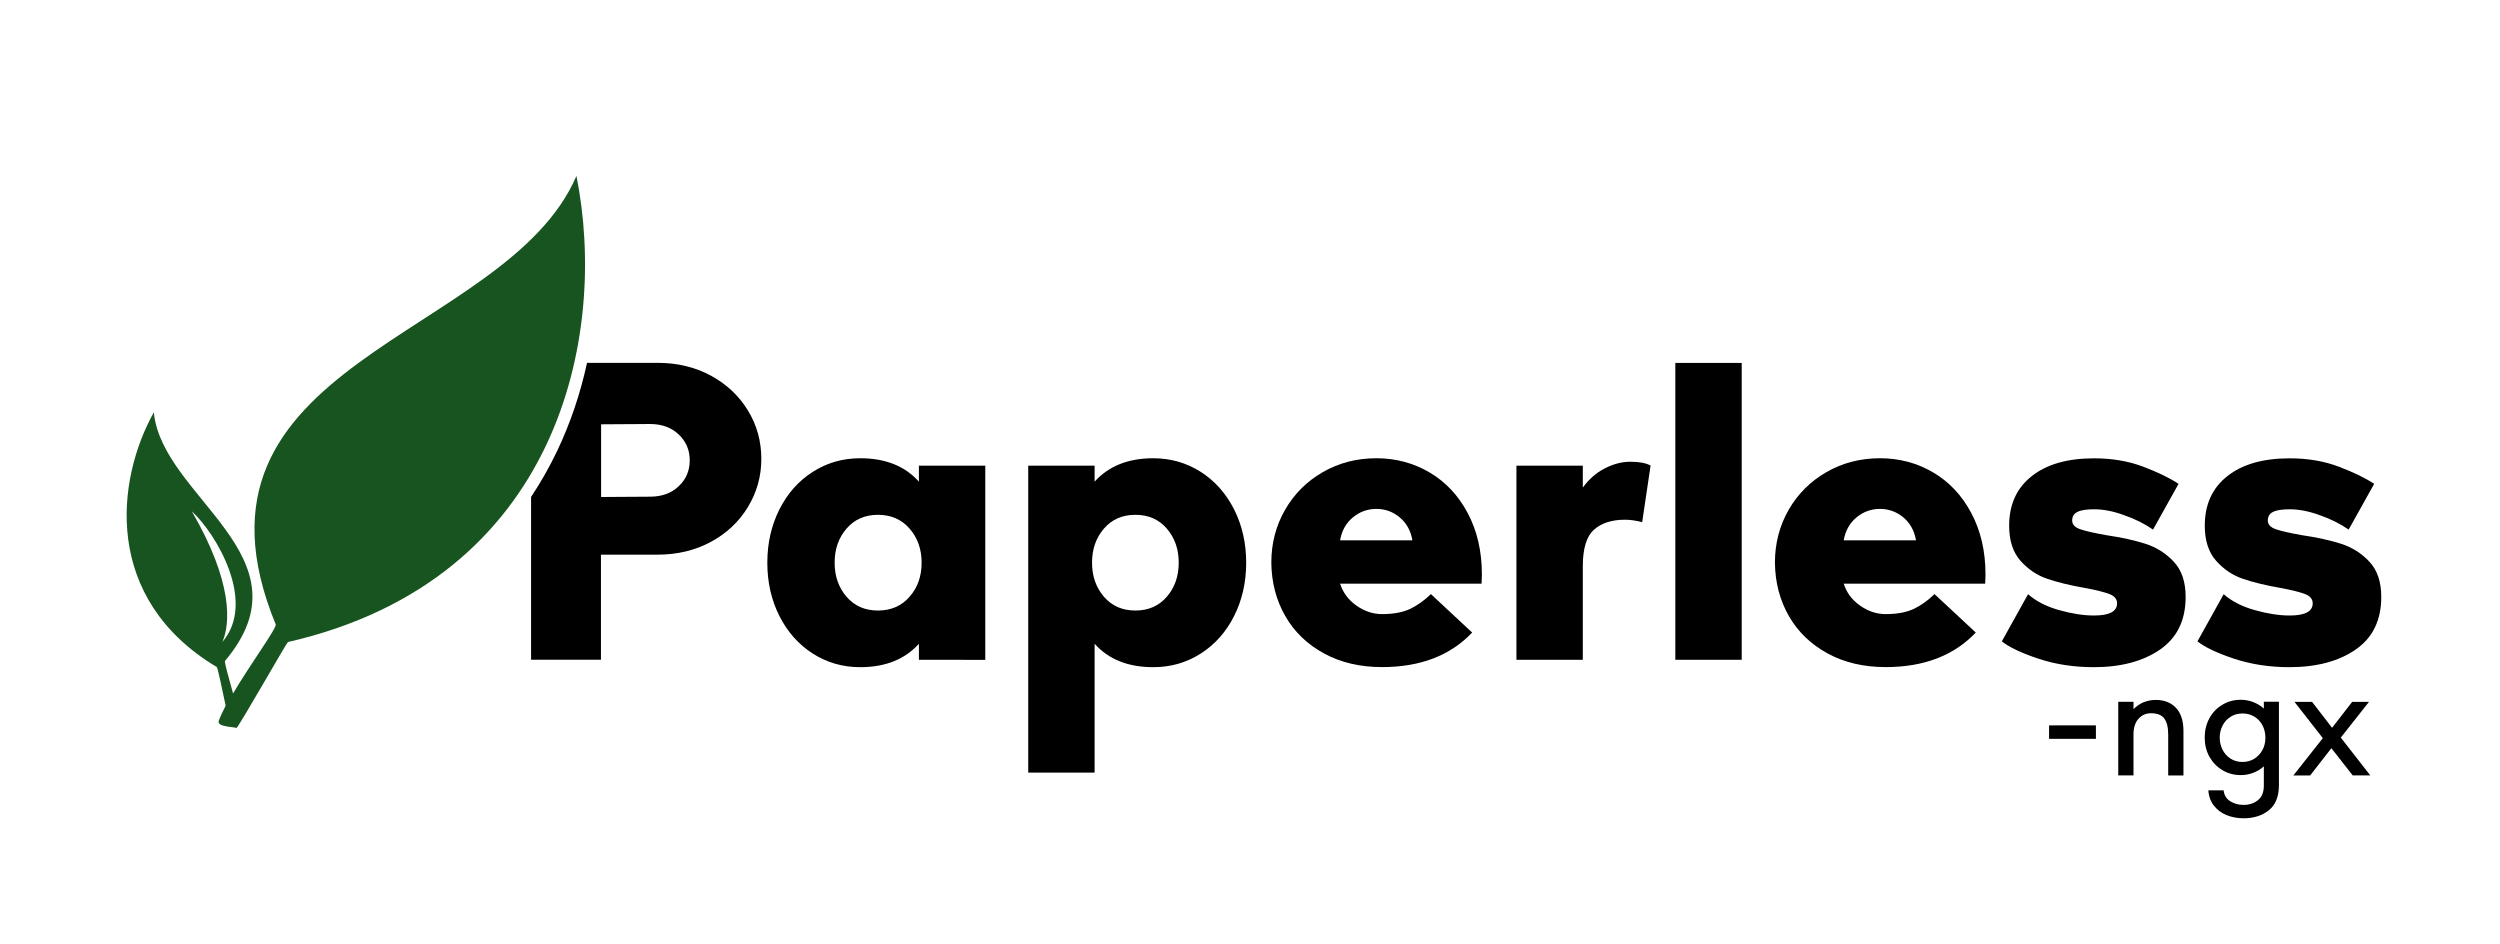
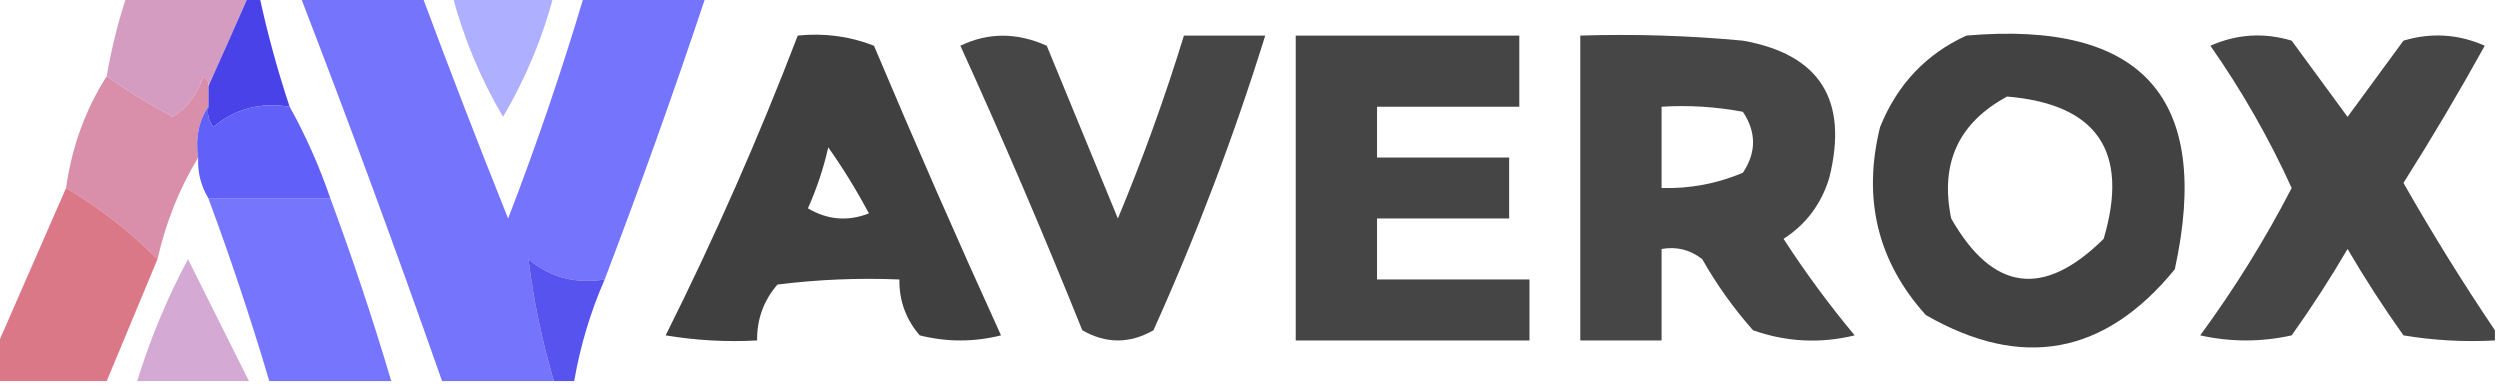
- <svg xmlns="http://www.w3.org/2000/svg" version="1.1" id="Layer_1" x="0px" y="0px" viewBox="0 0 3212.8 1212.8" style="enable-background:new 0 0 3212.8 1212.8;" xml:space="preserve">
-   <style type="text/css">
- 	.st0{fill:#17541F;}
- </style>
-   <path d="M1180.9,847.9v-20.6c-18,20-43.1,30.1-75.4,30.1c-22.4,0-42.8-5.8-61-17.5c-18.3-11.7-32.5-27.8-42.9-48.3  c-10.3-20.5-15.5-43.3-15.5-68.4c0-25.1,5.2-48,15.5-68.5s24.6-36.6,42.9-48.3s38.6-17.5,61-17.5c32.3,0,57.5,10,75.4,30.1v-20.6  h85.3V848L1180.9,847.9L1180.9,847.9z M1184.4,723.1c0-17.4-5.2-31.9-15.5-43.8c-10.3-11.8-23.9-17.7-40.6-17.7  c-16.8,0-30.2,5.9-40.4,17.7c-10.2,11.8-15.3,26.4-15.3,43.8c0,17.4,5.1,31.9,15.3,43.8c10.2,11.8,23.6,17.7,40.4,17.7  s30.3-5.9,40.6-17.7C1179.3,755.1,1184.4,740.5,1184.4,723.1z" />
-   <path d="M1543.1,606.4c18.3,11.7,32.5,27.8,42.9,48.3c10.3,20.5,15.5,43.3,15.5,68.5c0,25.1-5.2,48-15.5,68.4  c-10.3,20.5-24.6,36.6-42.9,48.3s-38.6,17.5-61,17.5c-32.3,0-57.5-10-75.4-30.1v165.6h-85.3V598.4h85.3V619  c18-20,43.1-30.1,75.4-30.1C1504.5,588.9,1524.8,594.8,1543.1,606.4z M1514.8,723.1c0-17.4-5.1-31.9-15.3-43.8  c-10.2-11.8-23.6-17.7-40.4-17.7s-30.2,5.9-40.4,17.7c-10.2,11.8-15.3,26.4-15.3,43.8c0,17.4,5.1,31.9,15.3,43.8  c10.2,11.8,23.6,17.7,40.4,17.7s30.2-5.9,40.4-17.7C1509.7,755.1,1514.8,740.5,1514.8,723.1z" />
-   <path d="M1838.9,763.5l53,49.4c-28.1,29.6-66.7,44.4-115.8,44.4c-28.1,0-53-5.8-74.5-17.5s-38.2-27.7-49.8-48  c-11.7-20.3-17.7-43.2-18-68.7c0-24.8,5.9-47.5,17.7-68c11.8-20.5,28.1-36.7,48.7-48.5s43.5-17.7,68.7-17.7  c24.8,0,47.6,6.1,68.2,18.2c20.6,12.1,37,29.5,49.1,52.3c12.1,22.7,18.2,49.1,18.2,79l-0.4,11.7h-181.8  c3.6,11.4,10.5,20.7,20.9,28.1c10.3,7.3,21.3,11,33,11c14.4,0,26.3-2.2,35.7-6.5C1821.1,778.3,1830.2,771.9,1838.9,763.5z   M1722.2,694.4h92.9c-2.1-12.3-7.5-22.1-16.2-29.4c-8.7-7.3-18.7-11-30.1-11s-21.5,3.7-30.3,11S1724.3,682.1,1722.2,694.4z" />
-   <path d="M2034.1,626.6c7.8-10.8,17.2-19,28.3-24.7s22-8.5,32.8-8.5c11.4,0,20,1.6,26,4.9l-10.8,72.7c-8.4-2.1-15.7-3.1-22-3.1  c-17.1,0-30.4,4.3-39.9,12.8c-9.6,8.5-14.4,24.2-14.4,46.9v120.3h-85.3V598.4h85.3V626.6L2034.1,626.6z" />
-   <path d="M2238.3,466.4v381.5H2153V466.4H2238.3z" />
-   <path d="M2486.1,763.5l53,49.4c-28.1,29.6-66.7,44.4-115.8,44.4c-28.1,0-53-5.8-74.5-17.5s-38.2-27.7-49.8-48  c-11.7-20.3-17.7-43.2-18-68.7c0-24.8,5.9-47.5,17.7-68s28.1-36.7,48.7-48.5c20.6-11.8,43.5-17.7,68.7-17.7  c24.8,0,47.6,6.1,68.2,18.2c20.6,12.1,37,29.5,49.1,52.3c12.1,22.7,18.2,49.1,18.2,79l-0.4,11.7h-181.8  c3.6,11.4,10.5,20.7,20.9,28.1c10.3,7.3,21.3,11,33,11c14.4,0,26.3-2.2,35.7-6.5C2468.4,778.3,2477.4,771.9,2486.1,763.5z   M2369.4,694.4h92.9c-2.1-12.3-7.5-22.1-16.2-29.4c-8.7-7.3-18.7-11-30.1-11s-21.5,3.7-30.3,11  C2377,672.3,2371.5,682.1,2369.4,694.4z" />
-   <path d="M2691.2,654.5c-9.9,0-17.1,1.1-21.5,3.4c-4.5,2.2-6.7,5.9-6.7,11s3.4,8.8,10.3,11.2c6.9,2.4,18,4.9,33.2,7.6  c20,3,37,6.7,50.9,11.2s26,12.1,36.1,22.9c10.2,10.8,15.3,25.9,15.3,45.3c0,29.9-10.9,52.4-32.8,67.6  c-21.8,15.1-50.3,22.7-85.3,22.7c-25.7,0-49.5-3.7-71.4-11c-21.8-7.3-37.4-14.7-46.7-22.2l33.7-60.6c10.2,9,23.4,15.8,39.7,20.4  c16.3,4.6,31.3,7,45.1,7c19.7,0,29.6-5.2,29.6-15.7c0-5.4-3.3-9.4-9.9-11.9c-6.6-2.5-17.2-5.2-31.9-7.9c-18.9-3.3-34.9-7.2-48-11.7  c-13.2-4.5-24.6-12.2-34.3-23.1c-9.7-10.9-14.6-26-14.6-45.1c0-27.2,9.7-48.5,29-63.7c19.3-15.3,46-22.9,80.1-22.9  c23.3,0,44.4,3.6,63.3,10.8c18.9,7.2,34,14.5,45.3,22l-32.8,58.8c-10.8-7.5-23.2-13.7-37.3-18.6  C2715.8,656.9,2702.9,654.5,2691.2,654.5z" />
-   <path d="M2942.6,654.5c-9.9,0-17.1,1.1-21.5,3.4c-4.5,2.2-6.7,5.9-6.7,11s3.4,8.8,10.3,11.2c6.9,2.4,18,4.9,33.2,7.6  c20,3,37,6.7,50.9,11.2s26,12.1,36.1,22.9c10.2,10.8,15.3,25.9,15.3,45.3c0,29.9-10.9,52.4-32.8,67.6  c-21.8,15.1-50.3,22.7-85.3,22.7c-25.7,0-49.5-3.7-71.4-11c-21.8-7.3-37.4-14.7-46.7-22.2l33.7-60.6c10.2,9,23.4,15.8,39.7,20.4  c16.3,4.6,31.3,7,45.1,7c19.8,0,29.6-5.2,29.6-15.7c0-5.4-3.3-9.4-9.9-11.9c-6.6-2.5-17.2-5.2-31.9-7.9c-18.9-3.3-34.9-7.2-48-11.7  c-13.2-4.5-24.6-12.2-34.3-23.1s-14.6-26-14.6-45.1c0-27.2,9.7-48.5,29-63.7c19.3-15.3,46-22.9,80.1-22.9c23.3,0,44.4,3.6,63.3,10.8  c18.9,7.2,34,14.5,45.3,22l-32.8,58.8c-10.8-7.5-23.2-13.7-37.3-18.6C2967.1,656.9,2954.2,654.5,2942.6,654.5z" />
+ <svg xmlns="http://www.w3.org/2000/svg" version="1.1" width="246px" height="38px" style="shape-rendering:geometricPrecision; text-rendering:geometricPrecision; image-rendering:optimizeQuality; fill-rule:evenodd; clip-rule:evenodd">
  <g>
-     <path d="M2633.3,932.2h60.2v17.3h-60.2V932.2z" />
-     <path d="M2754.5,902.6c4.9-2,10.2-3.1,16-3.1c10.9,0,19.5,3.4,25.9,10.2s9.6,16.7,9.6,29.6v57.3h-19.6V944c0-9.3-1.7-16.2-5.1-20.7   c-3.4-4.5-9.1-6.7-17-6.7c-6.5,0-11.8,2.4-16.1,7.1c-4.3,4.8-6.4,11.5-6.4,20.2v52.6h-19.6v-94.6h19.6v9.5   C2745.5,907.6,2749.7,904.6,2754.5,902.6z" />
-     <path d="M2915.6,1041.4c-8.6,6.8-19.4,10.2-32.3,10.2c-7.9,0-15.2-1.4-21.9-4.1s-12.1-6.8-16.3-12.2c-4.2-5.4-6.6-11.9-7.1-19.6   h19.6c0.7,6.1,3.5,10.8,8.4,13.9c4.9,3.2,10.7,4.8,17.4,4.8c7,0,13.1-2,18.2-6c5.1-4,7.7-10.3,7.7-18.9v-24.7   c-3.6,3.4-8,6.2-13.3,8.2c-5.2,2.1-10.7,3.1-16.3,3.1c-8.7,0-16.6-2.1-23.7-6.4c-7.1-4.3-12.6-10-16.7-17.3c-4-7.3-6-15.5-6-24.6   s2-17.3,6-24.7s9.6-13.2,16.7-17.4c7.1-4.3,15-6.4,23.7-6.4c5.7,0,11.1,1,16.3,3.1s9.6,4.8,13.3,8.2v-8.8h19.4v107.8   C2928.5,1024.1,2924.2,1034.6,2915.6,1041.4z M2907.5,963.9c2.6-4.7,3.8-10,3.8-15.9s-1.3-11.2-3.8-16c-2.6-4.8-6.1-8.5-10.5-11.1   c-4.5-2.7-9.5-4-15.1-4c-5.8,0-10.9,1.4-15.4,4.3c-4.5,2.8-7.9,6.6-10.3,11.4c-2.4,4.8-3.6,9.9-3.6,15.5c0,5.4,1.2,10.5,3.6,15.3   c2.4,4.8,5.8,8.6,10.3,11.5s9.6,4.3,15.4,4.3c5.6,0,10.6-1.4,15.1-4.1C2901.4,972.3,2904.9,968.6,2907.5,963.9z" />
-     <path d="M2968.8,996.6h-21.6l37.9-48l-36.4-46.6h22.6l25.7,33.3l25.8-33.3h21.6l-36.2,45.9l37.9,48.6h-22.6l-27.4-35L2968.8,996.6z   " />
+     <path style="opacity:0.888" fill="#6363fd" d="M 29.5,-0.5 C 33.5,-0.5 37.5,-0.5 41.5,-0.5C 44.227,6.844 47.06,14.177 50,21.5C 52.8,14.241 55.3,6.907 57.5,-0.5C 61.5,-0.5 65.5,-0.5 69.5,-0.5C 66.362,8.914 63.029,18.247 59.5,27.5C 56.606,27.958 54.106,27.291 52,25.5C 52.495,29.508 53.329,33.508 54.5,37.5C 50.833,37.5 47.167,37.5 43.5,37.5C 39.029,24.752 34.362,12.085 29.5,-0.5 Z" />
  </g>
-   <path d="M961.1,527.4c-11.5-18.9-27.4-33.7-47.6-44.7c-20.2-10.9-43-16.4-68.5-16.4h-90.6c-8.6,39.6-21.3,77.2-38,112.4  c-10,21-21.3,41-33.9,59.9v209.2h89.8v-135H845c25.4,0,48.3-5.5,68.5-16.4s36.1-25.8,47.6-44.7s17.3-39.5,17.3-61.9  C978.4,567.1,972.7,546.3,961.1,527.4z M872.3,624.8c-9.4,9-21.8,13.5-37,13.5l-62.8,0.4v-93.4l62.8-0.4c15.3,0,27.6,4.5,37,13.5  s14.1,20,14.1,33.2C886.4,604.8,881.7,615.9,872.3,624.8z" />
-   <path class="st0" d="M290,906.9c-3.5-16.5-10.4-49.6-11.3-49.6c-147.1-88-129.7-240.3-81-327.4c10.4,109.7,204.6,185.4,91.4,319.5  c-0.9,1.7,5.2,22.6,10.4,41.8c22.6-38.3,56.6-84.4,54.8-88.8C215,462.9,650.3,436.8,740.8,226.1c40.9,203.7-20.9,518.9-370.8,599  c-1.7,0.9-63.5,109.7-66.2,110.6c0-1.7-26.1-0.9-22.6-9.6C283.1,920.8,286.5,913.9,290,906.9L290,906.9z M285.7,825.1  c44.4-51.4-7.8-139.3-39.2-168C299.6,748.4,296.1,801.5,285.7,825.1L285.7,825.1z" />
+   <g>
+     <path style="opacity:0.788" fill="#9999ff" d="M 44.5,-0.5 C 47.833,-0.5 51.167,-0.5 54.5,-0.5C 53.386,3.728 51.72,7.728 49.5,11.5C 47.286,7.738 45.62,3.738 44.5,-0.5 Z" />
+   </g>
+   <g>
+     <path style="opacity:0.89" fill="#d090ba" d="M 12.5,-0.5 C 16.5,-0.5 20.5,-0.5 24.5,-0.5C 23.15,2.572 21.817,5.572 20.5,8.5C 20.565,8.062 20.399,7.728 20,7.5C 19.477,9.223 18.477,10.556 17,11.5C 14.702,10.273 12.535,8.94 10.5,7.5C 10.963,4.779 11.63,2.112 12.5,-0.5 Z" />
+   </g>
+   <g>
+     <path style="opacity:0.884" fill="#272827" d="M 78.5,3.5 C 81.119,3.232 83.619,3.565 86,4.5C 90.038,14.074 94.204,23.574 98.5,33C 95.833,33.667 93.167,33.667 90.5,33C 89.139,31.416 88.472,29.582 88.5,27.5C 84.486,27.334 80.486,27.501 76.5,28C 75.139,29.584 74.472,31.418 74.5,33.5C 71.482,33.665 68.482,33.498 65.5,33C 70.321,23.367 74.654,13.534 78.5,3.5 Z M 81.5,14.5 C 82.933,16.519 84.267,18.686 85.5,21C 83.421,21.808 81.421,21.641 79.5,20.5C 80.372,18.55 81.039,16.55 81.5,14.5 Z" />
+   </g>
+   <g>
+     <path style="opacity:0.859" fill="#272827" d="M 94.5,4.5 C 97.23,3.183 100.063,3.183 103,4.5C 105.333,10.167 107.667,15.833 110,21.5C 112.466,15.576 114.632,9.576 116.5,3.5C 119.167,3.5 121.833,3.5 124.5,3.5C 121.433,13.365 117.766,23.032 113.5,32.5C 111.167,33.833 108.833,33.833 106.5,32.5C 102.67,22.984 98.67,13.65 94.5,4.5 Z" />
+   </g>
+   <g>
+     <path style="opacity:0.864" fill="#272827" d="M 127.5,3.5 C 134.833,3.5 142.167,3.5 149.5,3.5C 149.5,5.833 149.5,8.167 149.5,10.5C 144.833,10.5 140.167,10.5 135.5,10.5C 135.5,12.167 135.5,13.833 135.5,15.5C 139.833,15.5 144.167,15.5 148.5,15.5C 148.5,17.5 148.5,19.5 148.5,21.5C 144.167,21.5 139.833,21.5 135.5,21.5C 135.5,23.5 135.5,25.5 135.5,27.5C 140.5,27.5 145.5,27.5 150.5,27.5C 150.5,29.5 150.5,31.5 150.5,33.5C 142.833,33.5 135.167,33.5 127.5,33.5C 127.5,23.5 127.5,13.5 127.5,3.5 Z" />
+   </g>
+   <g>
+     <path style="opacity:0.86" fill="#272827" d="M 155.5,3.5 C 160.844,3.334 166.177,3.501 171.5,4C 179.083,5.348 181.916,9.848 180,17.5C 179.218,20.076 177.718,22.076 175.5,23.5C 177.64,26.807 179.974,29.974 182.5,33C 179.118,33.824 175.784,33.657 172.5,32.5C 170.588,30.343 168.921,28.009 167.5,25.5C 166.311,24.571 164.978,24.238 163.5,24.5C 163.5,27.5 163.5,30.5 163.5,33.5C 160.833,33.5 158.167,33.5 155.5,33.5C 155.5,23.5 155.5,13.5 155.5,3.5 Z M 163.5,10.5 C 166.187,10.336 168.854,10.503 171.5,11C 172.833,13 172.833,15 171.5,17C 168.937,18.079 166.271,18.579 163.5,18.5C 163.5,15.833 163.5,13.167 163.5,10.5 Z" />
+   </g>
+   <g>
+     <path style="opacity:0.877" fill="#272827" d="M 193.5,3.5 C 210.843,2.003 217.676,9.669 214,26.5C 207.106,34.932 198.939,36.432 189.5,31C 184.755,25.731 183.255,19.564 185,12.5C 186.688,8.315 189.521,5.315 193.5,3.5 Z M 197.5,9.5 C 206.378,10.251 209.545,14.917 207,23.5C 201.091,29.348 196.091,28.681 192,21.5C 190.873,16.089 192.707,12.089 197.5,9.5 Z" />
+   </g>
+   <g>
+     <path style="opacity:0.86" fill="#272827" d="M 245.5,32.5 C 245.5,32.833 245.5,33.167 245.5,33.5C 242.482,33.665 239.482,33.498 236.5,33C 234.542,30.252 232.709,27.419 231,24.5C 229.291,27.419 227.458,30.252 225.5,33C 222.5,33.667 219.5,33.667 216.5,33C 219.891,28.38 222.891,23.547 225.5,18.5C 223.271,13.599 220.605,8.933 217.5,4.5C 220.106,3.348 222.773,3.182 225.5,4C 227.333,6.5 229.167,9 231,11.5C 232.833,9 234.667,6.5 236.5,4C 239.227,3.182 241.894,3.348 244.5,4.5C 241.953,9.099 239.286,13.599 236.5,18C 239.347,22.996 242.347,27.829 245.5,32.5 Z" />
+   </g>
+   <g>
+     <path style="opacity:0.892" fill="#332ce6" d="M 24.5,-0.5 C 24.833,-0.5 25.167,-0.5 25.5,-0.5C 26.301,3.235 27.301,6.901 28.5,10.5C 25.606,10.042 23.106,10.709 21,12.5C 20.536,11.906 20.369,11.239 20.5,10.5C 20.5,9.833 20.5,9.167 20.5,8.5C 21.817,5.572 23.15,2.572 24.5,-0.5 Z" />
+   </g>
+   <g>
+     <path style="opacity:0.888" fill="#d4819f" d="M 10.5,7.5 C 12.535,8.94 14.702,10.273 17,11.5C 18.477,10.556 19.477,9.223 20,7.5C 20.399,7.728 20.565,8.062 20.5,8.5C 20.5,9.167 20.5,9.833 20.5,10.5C 19.549,11.919 19.215,13.585 19.5,15.5C 17.654,18.54 16.321,21.873 15.5,25.5C 12.78,22.776 9.78,20.443 6.5,18.5C 7.065,14.463 8.399,10.797 10.5,7.5 Z" />
+   </g>
+   <g>
+     <path style="opacity:0.92" fill="#5452f7" d="M 20.5,10.5 C 20.369,11.239 20.536,11.906 21,12.5C 23.106,10.709 25.606,10.042 28.5,10.5C 30.072,13.318 31.405,16.318 32.5,19.5C 28.5,19.5 24.5,19.5 20.5,19.5C 19.766,18.292 19.433,16.959 19.5,15.5C 19.215,13.585 19.549,11.919 20.5,10.5 Z" />
+   </g>
+   <g>
+     <path style="opacity:0.835" fill="#cc99cc" d="M 24.5,37.5 C 20.833,37.5 17.167,37.5 13.5,37.5C 14.773,33.352 16.439,29.352 18.5,25.5C 20.498,29.495 22.498,33.495 24.5,37.5 Z" />
+   </g>
+   <g>
+     <path style="opacity:0.888" fill="#6464fe" d="M 20.5,19.5 C 24.5,19.5 28.5,19.5 32.5,19.5C 34.702,25.438 36.702,31.438 38.5,37.5C 34.5,37.5 30.5,37.5 26.5,37.5C 24.701,31.438 22.701,25.438 20.5,19.5 Z" />
+   </g>
+   <g>
+     <path style="opacity:0.885" fill="#413ded" d="M 59.5,27.5 C 58.099,30.704 57.099,34.037 56.5,37.5C 55.833,37.5 55.167,37.5 54.5,37.5C 53.329,33.508 52.495,29.508 52,25.5C 54.106,27.291 56.606,27.958 59.5,27.5 Z" />
+   </g>
+   <g>
+     <path style="opacity:0.946" fill="#d97182" d="M 6.5,18.5 C 9.78,20.443 12.78,22.776 15.5,25.5C 13.833,29.5 12.167,33.5 10.5,37.5C 6.833,37.5 3.167,37.5 -0.5,37.5C -0.5,36.5 -0.5,35.5 -0.5,34.5C 1.833,29.167 4.167,23.833 6.5,18.5 Z" />
+   </g>
</svg>
